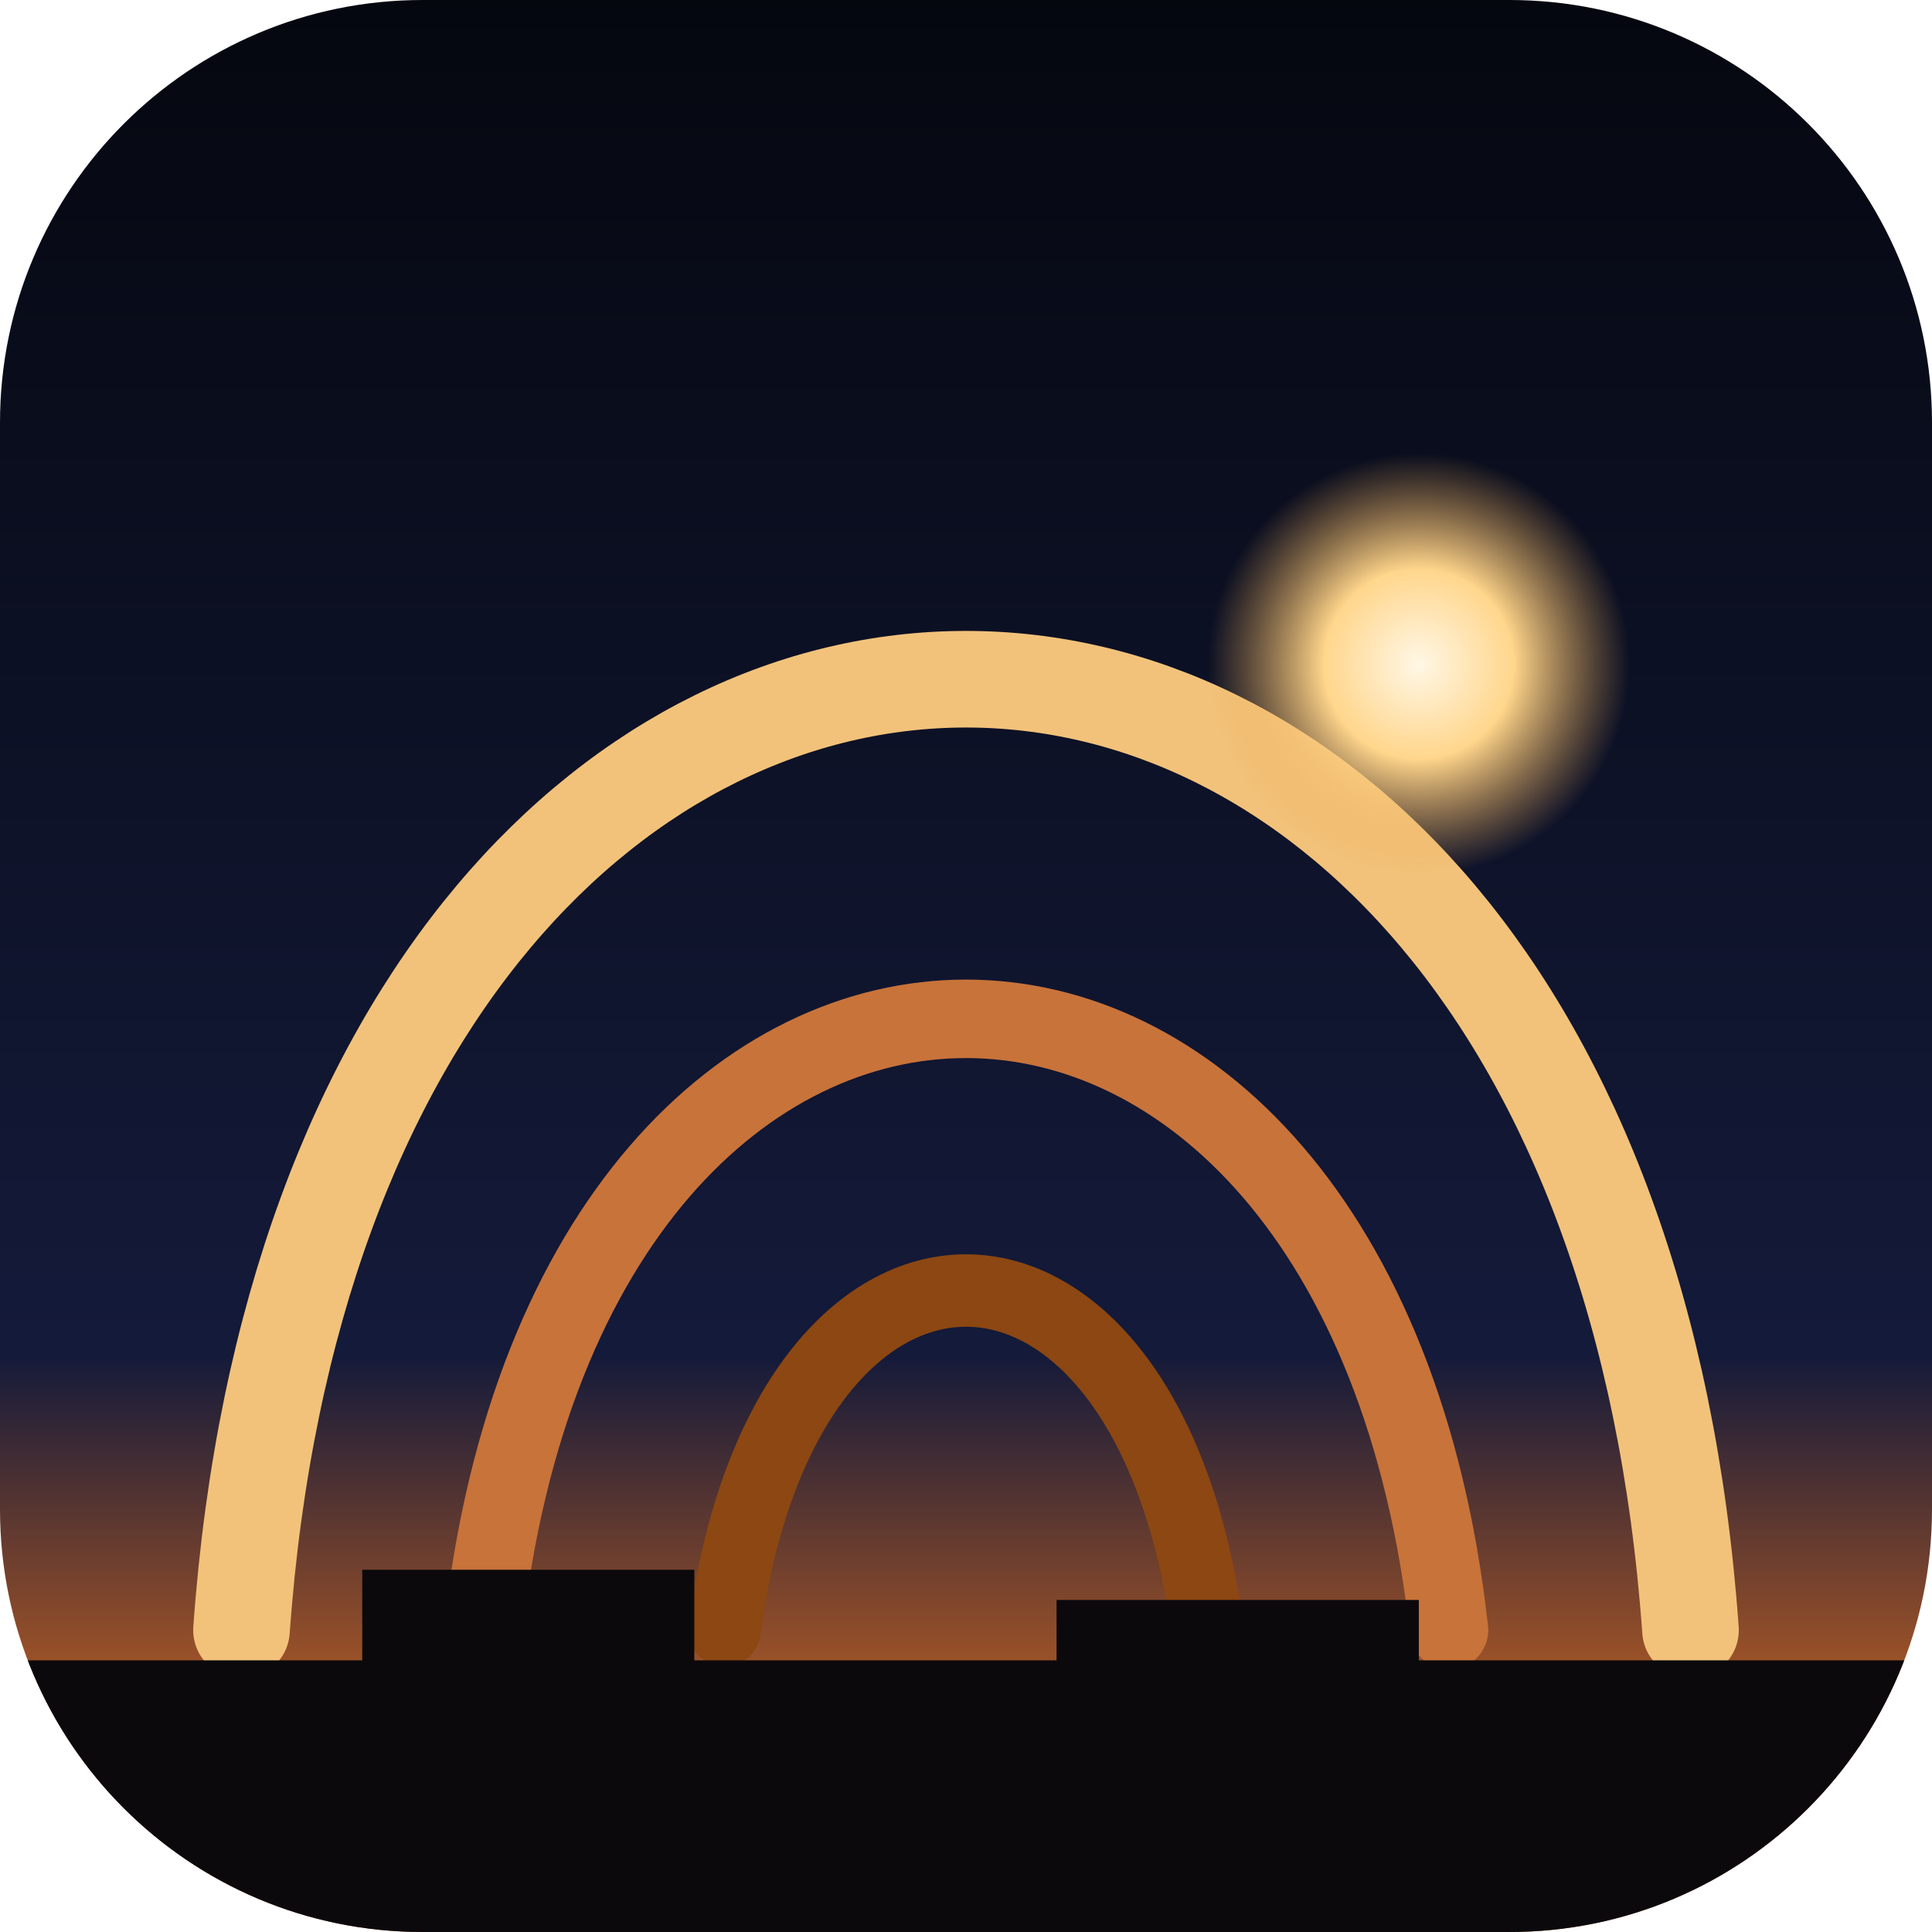
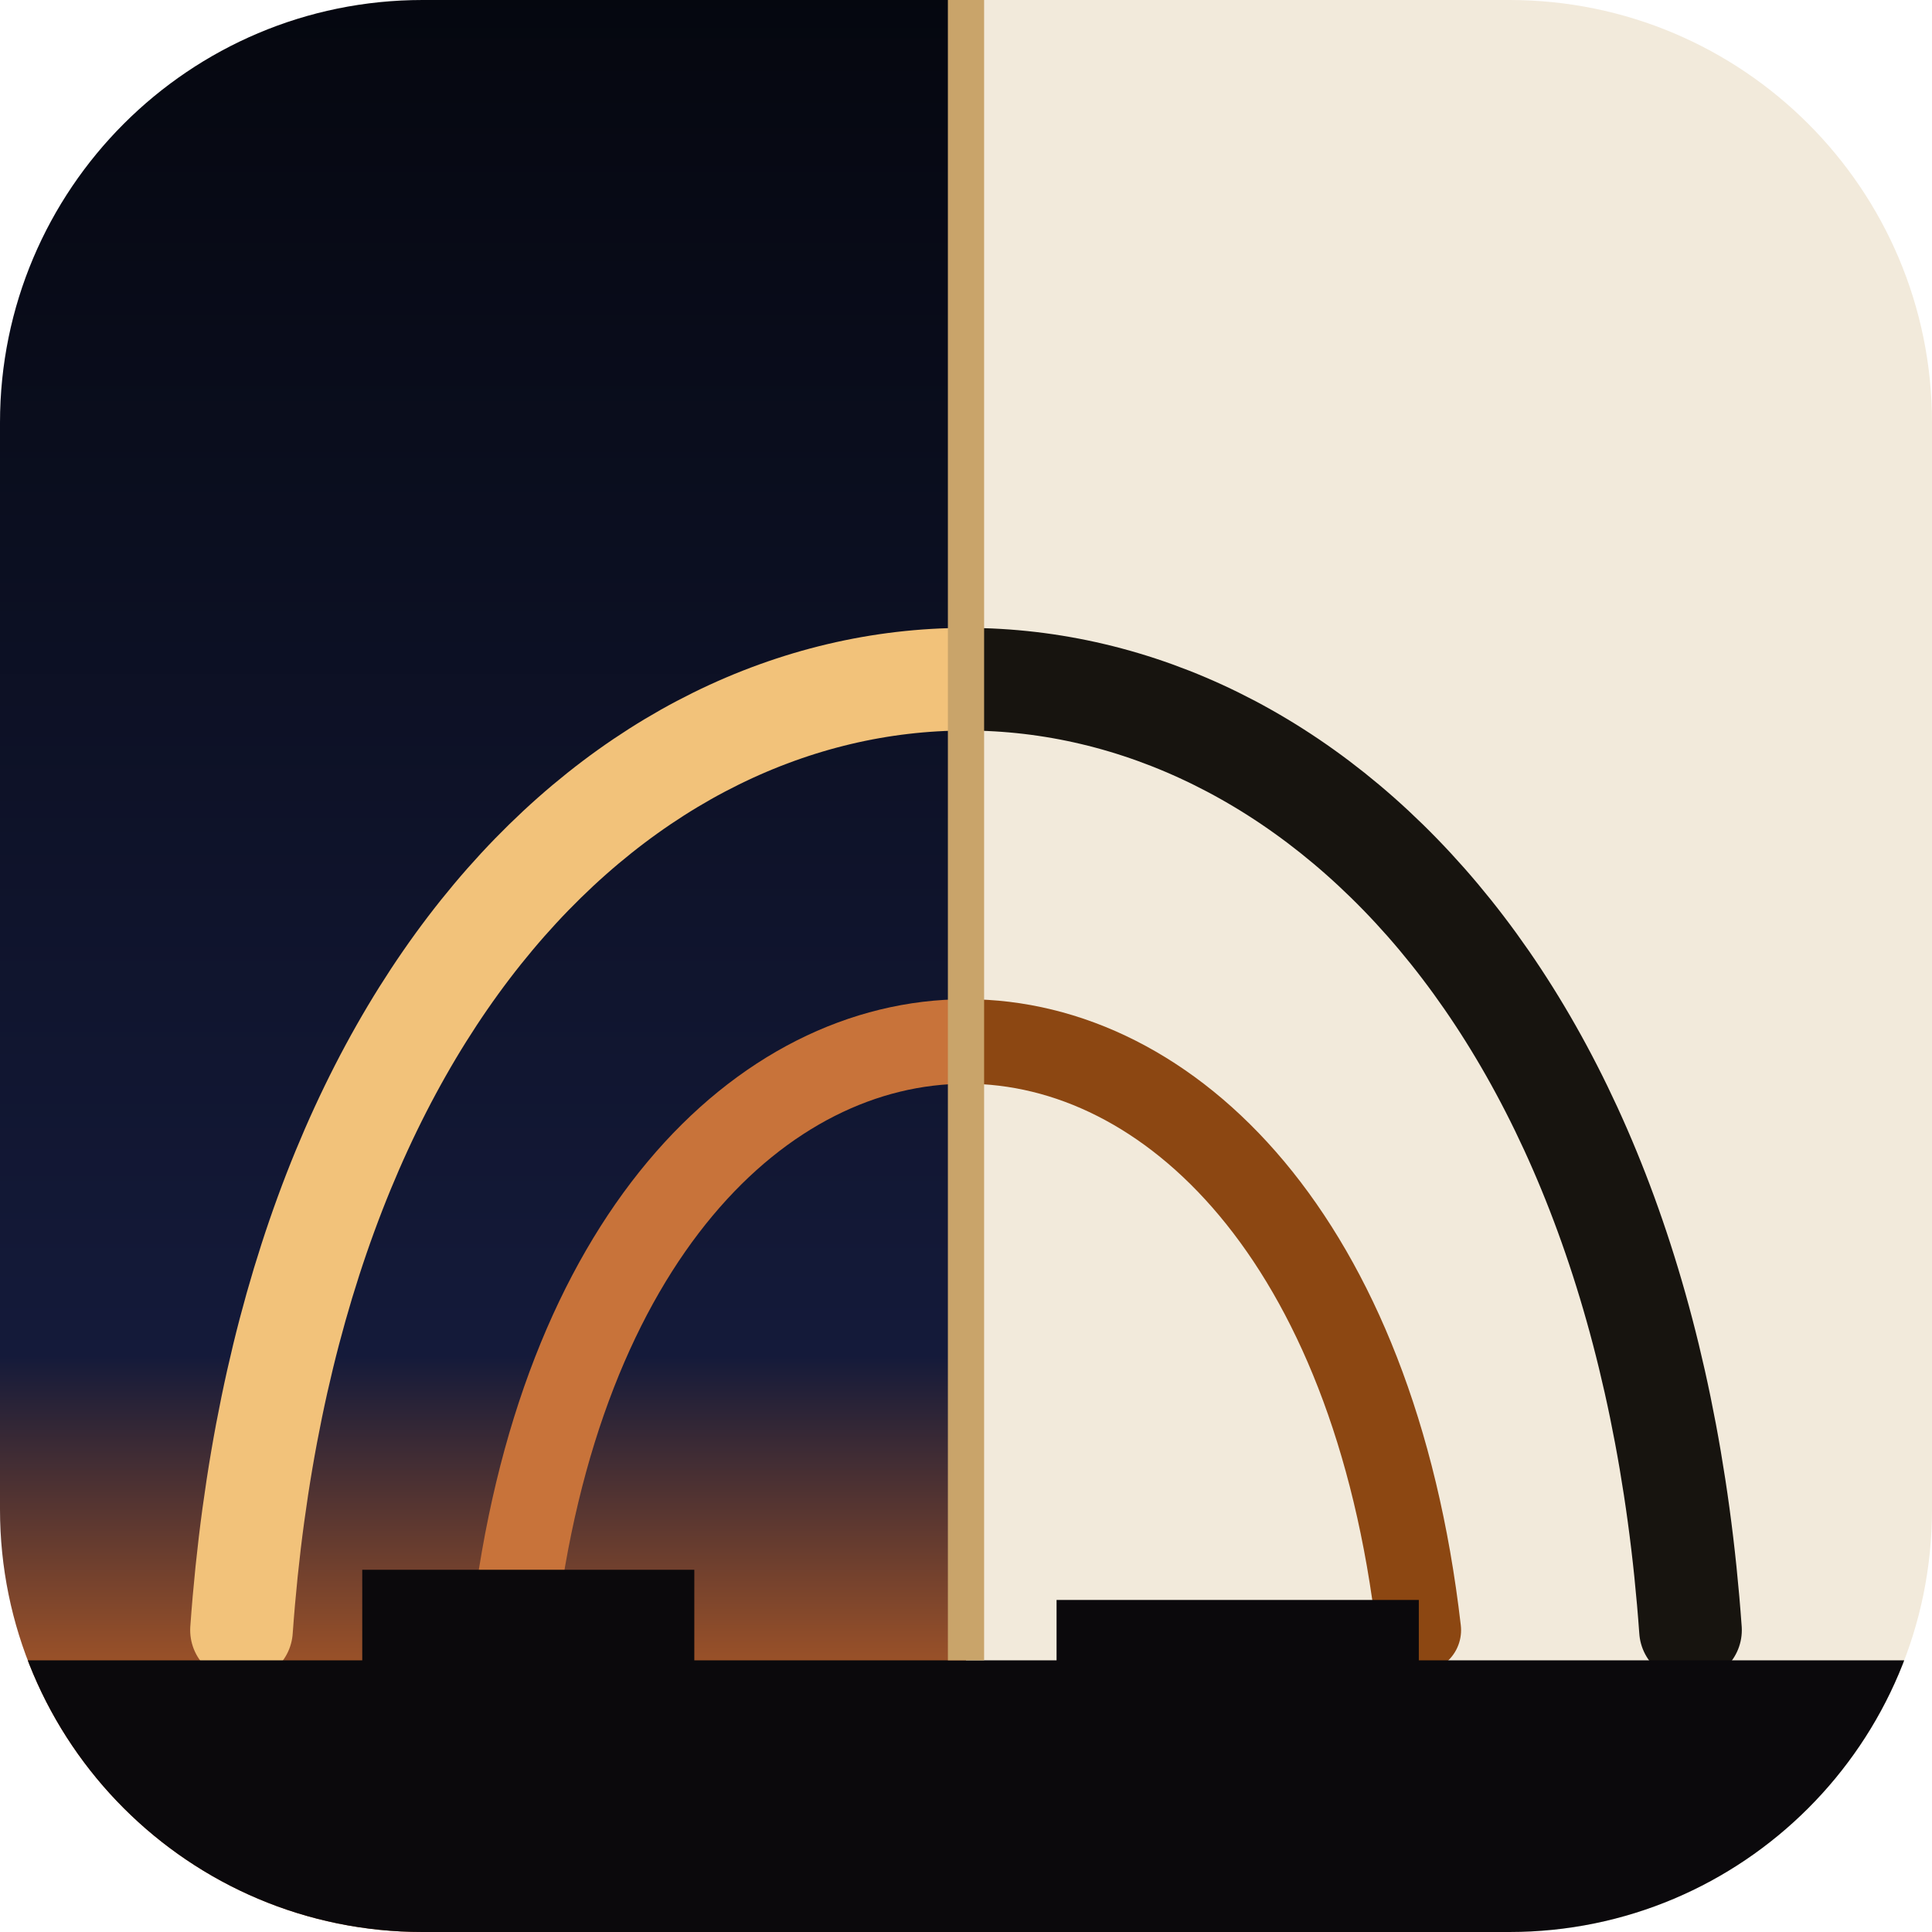
<svg xmlns="http://www.w3.org/2000/svg" viewBox="0 0 64 64">
  <defs>
    <linearGradient id="sky" x1="0" y1="0" x2="0" y2="1">
      <stop offset="0" stop-color="#05070f" />
      <stop offset="0.7" stop-color="#141a3a" />
      <stop offset="0.86" stop-color="#9c5228" />
    </linearGradient>
-     <radialGradient id="sun" cx="0.5" cy="0.5" r="0.5">
-       <stop offset="0" stop-color="#fff7e6" />
-       <stop offset="0.45" stop-color="#ffd68c" />
-       <stop offset="1" stop-color="#e8a64f" stop-opacity="0" />
-     </radialGradient>
    <clipPath id="c">
      <rect width="64" height="64" rx="14" />
    </clipPath>
+     <clipPath id="l">
+       <rect width="32" height="64" />
+     </clipPath>
+     <clipPath id="r">
+       <rect x="32" width="32" height="64" />
+     </clipPath>
  </defs>
  <g clip-path="url(#c)">
-     <rect width="64" height="64" fill="url(#sky)" />
-     <g fill="none" stroke-linecap="round">
-       <path d="M8 54 C11 12, 53 12, 56 54" stroke="#f2c27a" stroke-width="3.2" />
-       <path d="M16 54 C19 27, 45 27, 48 54" stroke="#c8733a" stroke-width="2.6" />
-       <path d="M24 54 C26 39, 38 39, 40 54" stroke="#8c4712" stroke-width="2.4" />
+     <g clip-path="url(#l)">
+       <rect width="64" height="64" fill="url(#sky)" />
+       <g fill="none" stroke-linecap="round">
+         <path d="M8 54 C11 12, 53 12, 56 54" stroke="#f2c27a" stroke-width="3.4" />
+         <path d="M17 54 C20 28, 44 28, 47 54" stroke="#c8733a" stroke-width="2.8" />
+       </g>
    </g>
-     <circle cx="47" cy="22" r="7" fill="url(#sun)" />
+     <g clip-path="url(#r)">
+       <rect width="64" height="64" fill="#f2eadb" />
+       <g fill="none" stroke-linecap="round">
+         <path d="M8 54 C11 12, 53 12, 56 54" stroke="#17140f" stroke-width="3.4" />
+         <path d="M17 54 C20 28, 44 28, 47 54" stroke="#8c4712" stroke-width="2.8" />
+       </g>
+     </g>
    <path d="M0 64 V55 H12 V52 H23 V55 H35 V53 H47 V55 H64 V64 Z" fill="#0b090c" />
+     <path d="M32 0 V55" stroke="#c9a46a" stroke-width="1.2" />
  </g>
</svg>
